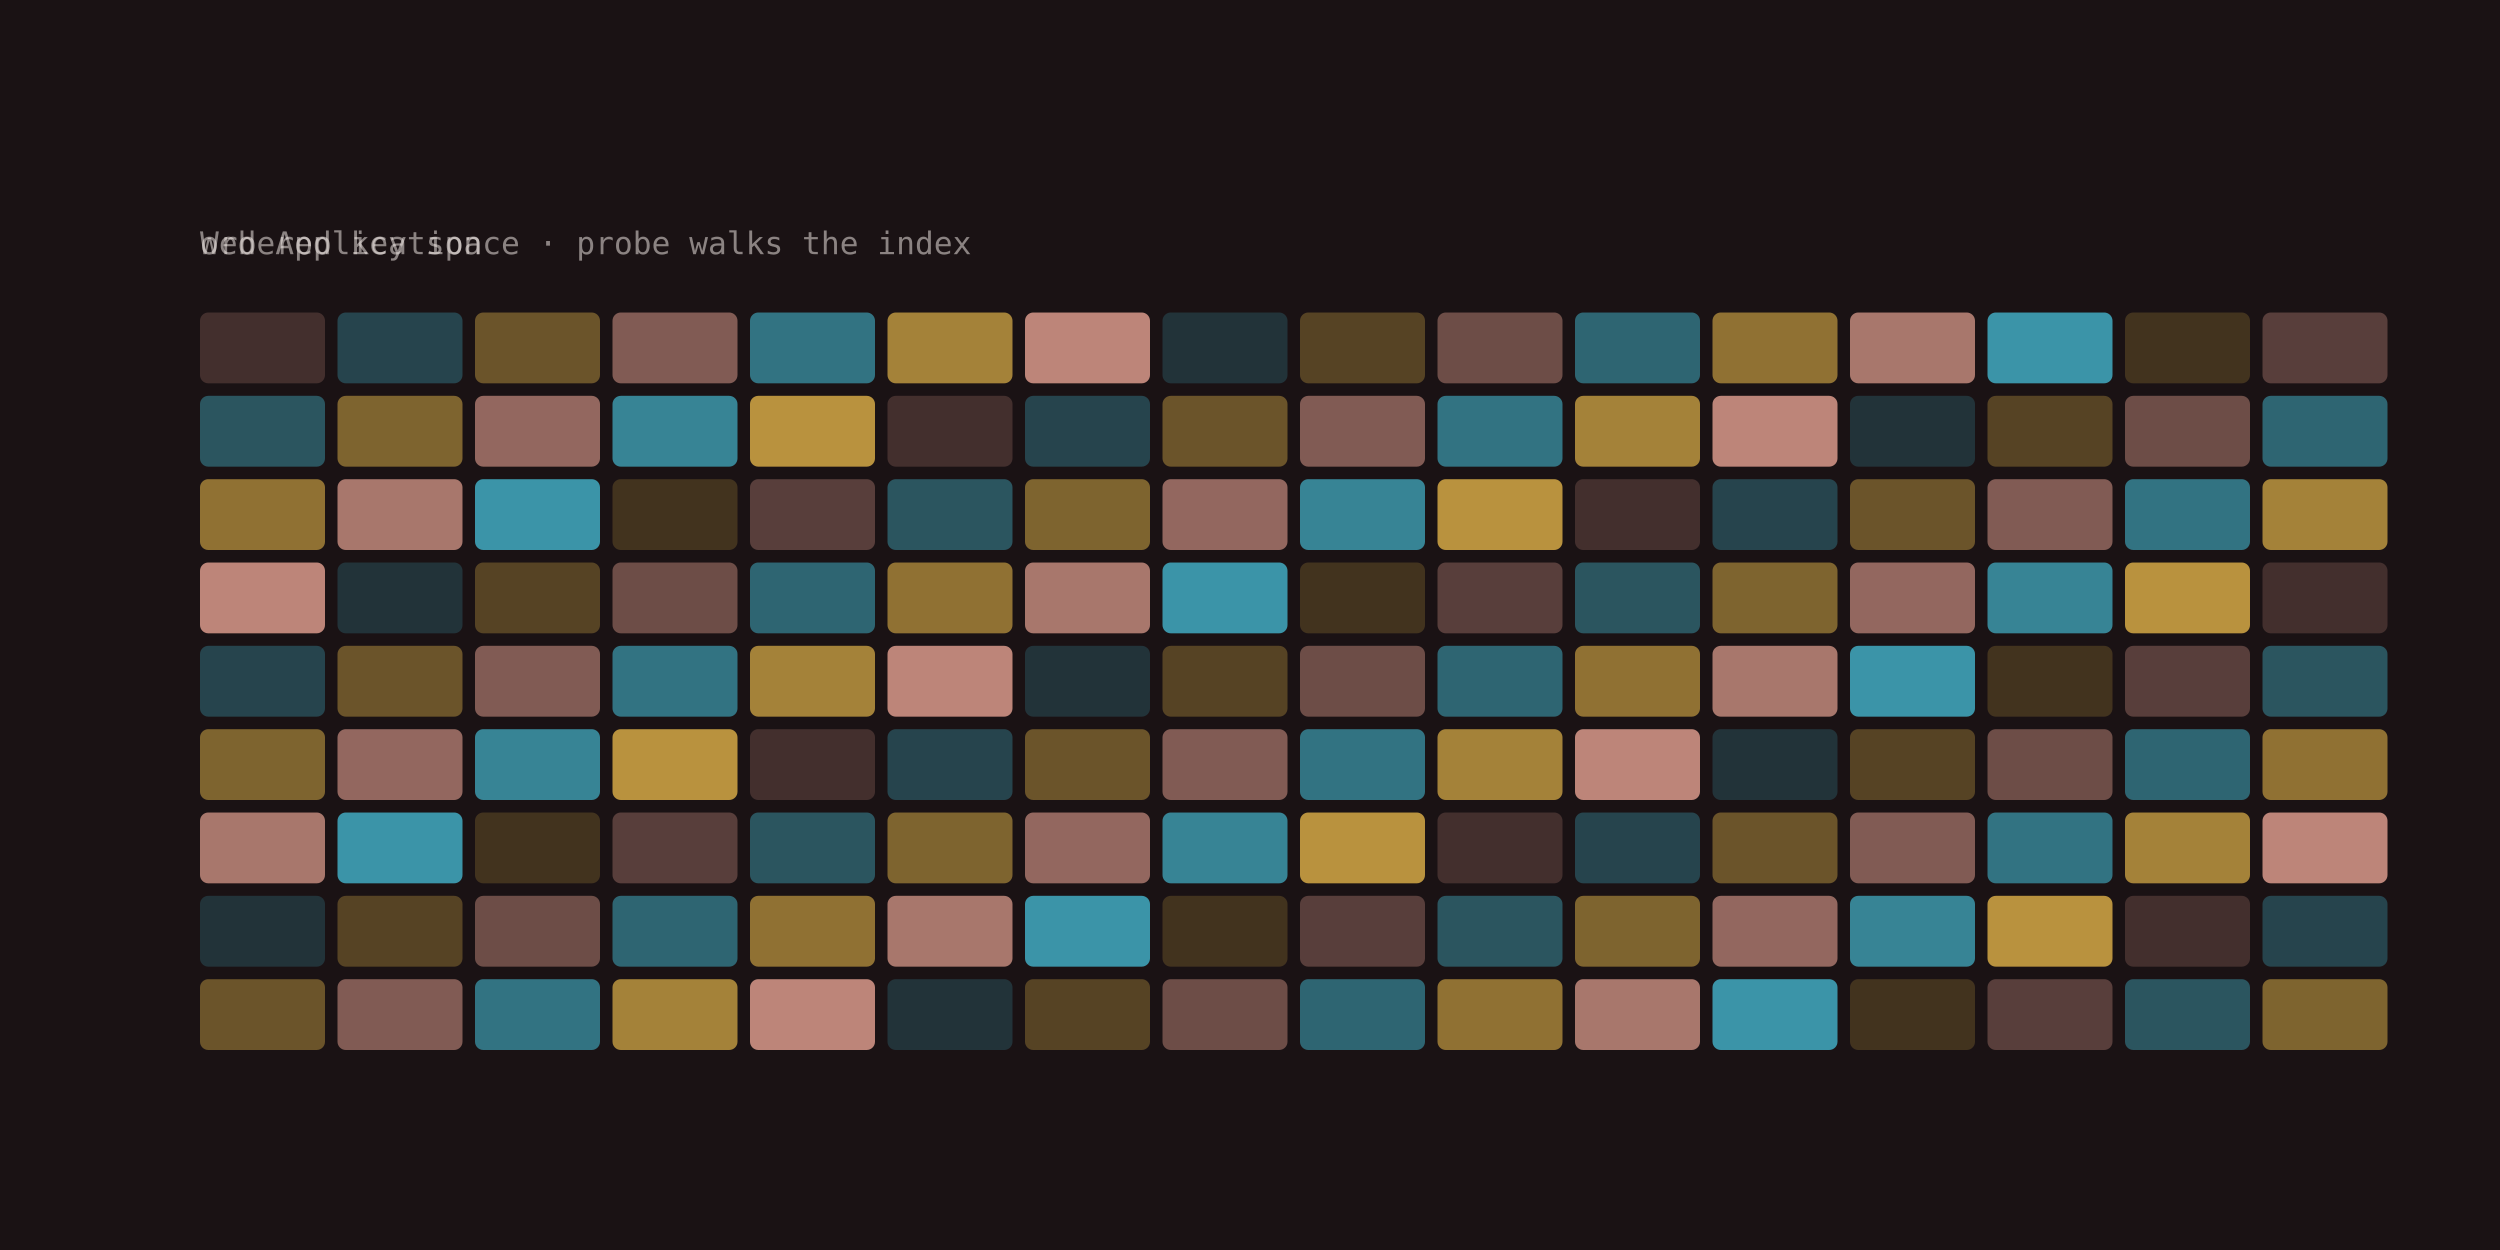
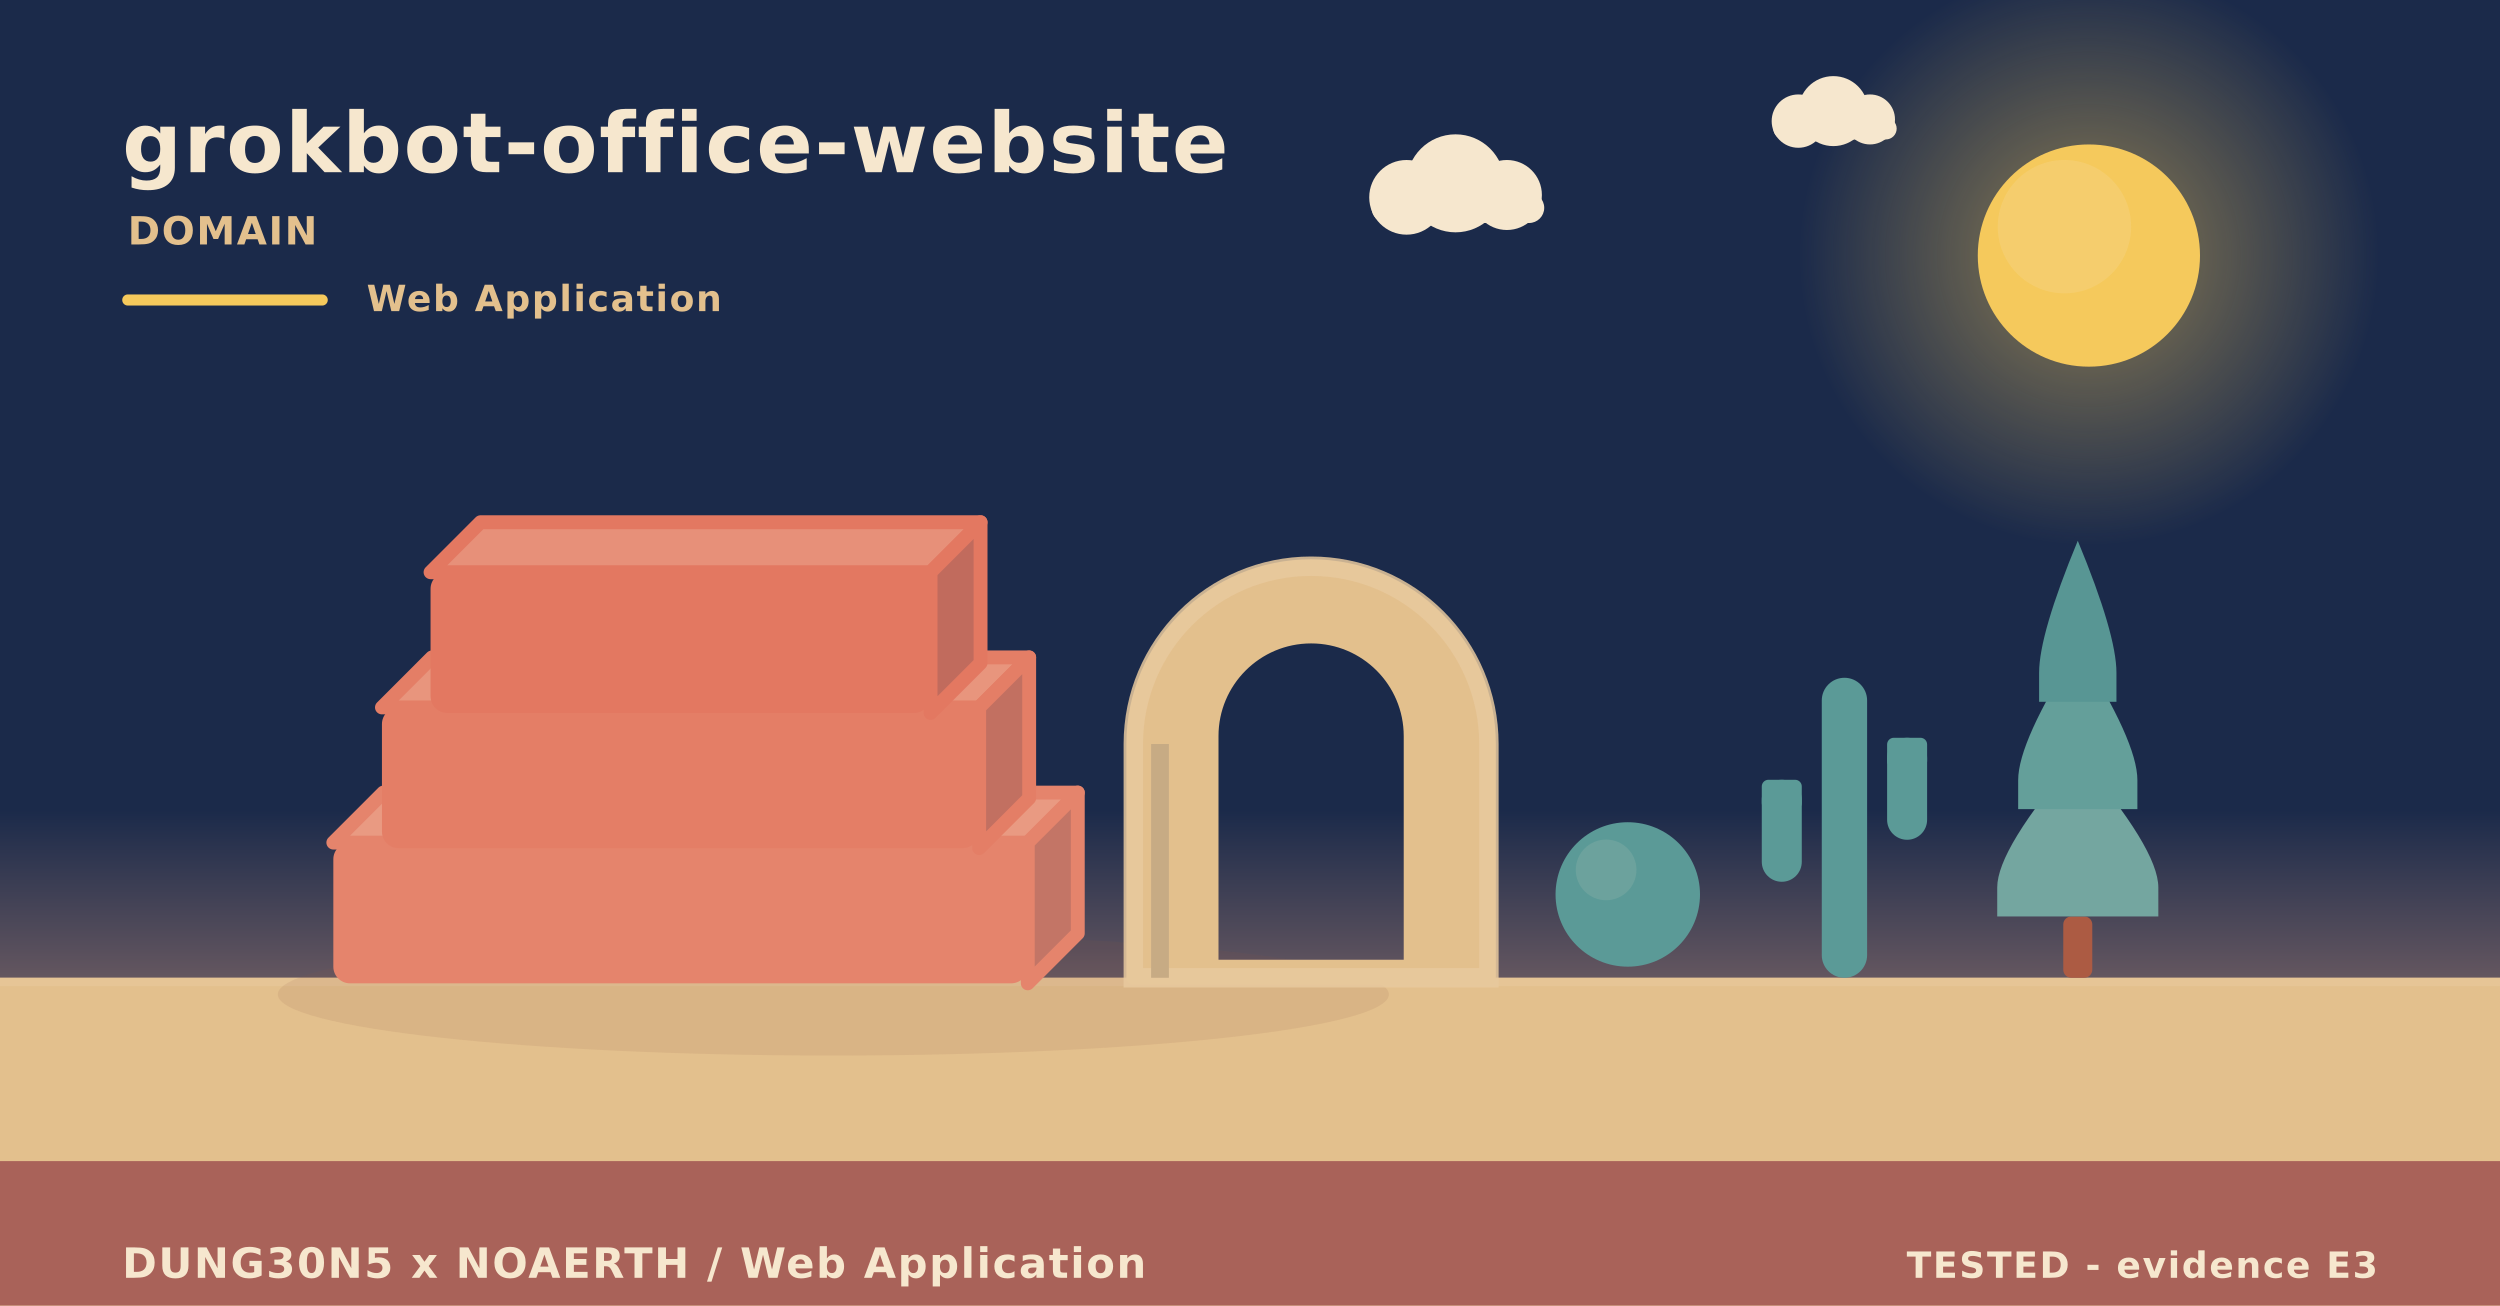
- <svg xmlns="http://www.w3.org/2000/svg" viewBox="0 0 1200 600" width="1200" height="600" role="img" aria-label="grokbot-office-website domain model">
-   <rect width="1200" height="600" fill="#1a1214" />
-   <defs>
-     <linearGradient id="gd" x1="0" y1="0" x2="1" y2="1">
-       <stop offset="0%" stop-color="#ffb4a2" />
-       <stop offset="100%" stop-color="#48cae4" />
-     </linearGradient>
-   </defs>
-   <rect x="96.00" y="150.00" width="60.00" height="34.00" rx="4.00" fill="#ffb4a2" opacity="0.18" />
-   <rect x="162.00" y="150.00" width="60.00" height="34.00" rx="4.00" fill="#48cae4" opacity="0.27" />
-   <rect x="228.00" y="150.00" width="60.00" height="34.00" rx="4.00" fill="#f9c74f" opacity="0.36" />
-   <rect x="294.00" y="150.00" width="60.00" height="34.00" rx="4.00" fill="#ffb4a2" opacity="0.45" />
-   <rect x="360.00" y="150.00" width="60.00" height="34.00" rx="4.00" fill="#48cae4" opacity="0.53" />
-   <rect x="426.00" y="150.00" width="60.00" height="34.00" rx="4.00" fill="#f9c74f" opacity="0.62" />
-   <rect x="492.00" y="150.00" width="60.00" height="34.00" rx="4.00" fill="#ffb4a2" opacity="0.71" />
-   <rect x="558.00" y="150.00" width="60.00" height="34.00" rx="4.00" fill="#48cae4" opacity="0.18" />
-   <rect x="624.00" y="150.00" width="60.00" height="34.00" rx="4.00" fill="#f9c74f" opacity="0.27" />
-   <rect x="690.00" y="150.00" width="60.00" height="34.00" rx="4.00" fill="#ffb4a2" opacity="0.36" />
-   <rect x="756.00" y="150.00" width="60.00" height="34.00" rx="4.00" fill="#48cae4" opacity="0.45" />
-   <rect x="822.00" y="150.00" width="60.00" height="34.00" rx="4.00" fill="#f9c74f" opacity="0.53" />
-   <rect x="888.00" y="150.00" width="60.00" height="34.00" rx="4.00" fill="#ffb4a2" opacity="0.62" />
-   <rect x="954.00" y="150.00" width="60.00" height="34.00" rx="4.00" fill="#48cae4" opacity="0.71" />
-   <rect x="1020.00" y="150.00" width="60.00" height="34.00" rx="4.00" fill="#f9c74f" opacity="0.18" />
-   <rect x="1086.00" y="150.00" width="60.00" height="34.00" rx="4.00" fill="#ffb4a2" opacity="0.27" />
-   <rect x="96.00" y="190.00" width="60.00" height="34.00" rx="4.00" fill="#48cae4" opacity="0.36" />
-   <rect x="162.00" y="190.00" width="60.00" height="34.00" rx="4.00" fill="#f9c74f" opacity="0.45" />
-   <rect x="228.00" y="190.00" width="60.00" height="34.00" rx="4.00" fill="#ffb4a2" opacity="0.53" />
-   <rect x="294.00" y="190.00" width="60.00" height="34.00" rx="4.00" fill="#48cae4" opacity="0.62" />
-   <rect x="360.00" y="190.00" width="60.00" height="34.00" rx="4.00" fill="#f9c74f" opacity="0.71" />
-   <rect x="426.00" y="190.00" width="60.00" height="34.00" rx="4.00" fill="#ffb4a2" opacity="0.18" />
-   <rect x="492.00" y="190.00" width="60.00" height="34.00" rx="4.00" fill="#48cae4" opacity="0.27" />
-   <rect x="558.00" y="190.00" width="60.00" height="34.00" rx="4.00" fill="#f9c74f" opacity="0.36" />
-   <rect x="624.00" y="190.00" width="60.00" height="34.00" rx="4.00" fill="#ffb4a2" opacity="0.45" />
-   <rect x="690.00" y="190.00" width="60.00" height="34.00" rx="4.00" fill="#48cae4" opacity="0.53" />
-   <rect x="756.00" y="190.00" width="60.00" height="34.00" rx="4.00" fill="#f9c74f" opacity="0.62" />
-   <rect x="822.00" y="190.00" width="60.00" height="34.00" rx="4.00" fill="#ffb4a2" opacity="0.71" />
-   <rect x="888.00" y="190.00" width="60.00" height="34.00" rx="4.00" fill="#48cae4" opacity="0.18" />
-   <rect x="954.00" y="190.00" width="60.00" height="34.00" rx="4.00" fill="#f9c74f" opacity="0.27" />
-   <rect x="1020.00" y="190.00" width="60.00" height="34.00" rx="4.00" fill="#ffb4a2" opacity="0.36" />
-   <rect x="1086.00" y="190.00" width="60.00" height="34.00" rx="4.00" fill="#48cae4" opacity="0.45" />
-   <rect x="96.00" y="230.00" width="60.00" height="34.00" rx="4.00" fill="#f9c74f" opacity="0.53" />
-   <rect x="162.00" y="230.00" width="60.00" height="34.00" rx="4.00" fill="#ffb4a2" opacity="0.62" />
-   <rect x="228.00" y="230.00" width="60.00" height="34.00" rx="4.00" fill="#48cae4" opacity="0.71" />
-   <rect x="294.00" y="230.00" width="60.00" height="34.00" rx="4.00" fill="#f9c74f" opacity="0.18" />
-   <rect x="360.00" y="230.00" width="60.00" height="34.00" rx="4.00" fill="#ffb4a2" opacity="0.27" />
-   <rect x="426.00" y="230.00" width="60.00" height="34.00" rx="4.00" fill="#48cae4" opacity="0.36" />
-   <rect x="492.00" y="230.00" width="60.00" height="34.00" rx="4.00" fill="#f9c74f" opacity="0.45" />
-   <rect x="558.00" y="230.00" width="60.00" height="34.00" rx="4.00" fill="#ffb4a2" opacity="0.53" />
-   <rect x="624.00" y="230.00" width="60.00" height="34.00" rx="4.00" fill="#48cae4" opacity="0.62" />
-   <rect x="690.00" y="230.00" width="60.00" height="34.00" rx="4.00" fill="#f9c74f" opacity="0.71" />
-   <rect x="756.00" y="230.00" width="60.00" height="34.00" rx="4.00" fill="#ffb4a2" opacity="0.18" />
-   <rect x="822.00" y="230.00" width="60.00" height="34.00" rx="4.00" fill="#48cae4" opacity="0.27" />
-   <rect x="888.00" y="230.00" width="60.00" height="34.00" rx="4.00" fill="#f9c74f" opacity="0.36" />
-   <rect x="954.00" y="230.00" width="60.00" height="34.00" rx="4.00" fill="#ffb4a2" opacity="0.45" />
-   <rect x="1020.00" y="230.00" width="60.00" height="34.00" rx="4.00" fill="#48cae4" opacity="0.53" />
-   <rect x="1086.00" y="230.00" width="60.00" height="34.00" rx="4.00" fill="#f9c74f" opacity="0.62" />
-   <rect x="96.00" y="270.00" width="60.00" height="34.00" rx="4.00" fill="#ffb4a2" opacity="0.71" />
-   <rect x="162.00" y="270.00" width="60.00" height="34.00" rx="4.00" fill="#48cae4" opacity="0.18" />
-   <rect x="228.00" y="270.00" width="60.00" height="34.00" rx="4.00" fill="#f9c74f" opacity="0.27" />
-   <rect x="294.00" y="270.00" width="60.00" height="34.00" rx="4.00" fill="#ffb4a2" opacity="0.36" />
-   <rect x="360.00" y="270.00" width="60.00" height="34.00" rx="4.00" fill="#48cae4" opacity="0.45" />
-   <rect x="426.00" y="270.00" width="60.00" height="34.00" rx="4.00" fill="#f9c74f" opacity="0.53" />
-   <rect x="492.00" y="270.00" width="60.00" height="34.00" rx="4.00" fill="#ffb4a2" opacity="0.62" />
-   <rect x="558.00" y="270.00" width="60.00" height="34.00" rx="4.00" fill="#48cae4" opacity="0.71" />
-   <rect x="624.00" y="270.00" width="60.00" height="34.00" rx="4.00" fill="#f9c74f" opacity="0.18" />
-   <rect x="690.00" y="270.00" width="60.00" height="34.00" rx="4.00" fill="#ffb4a2" opacity="0.27" />
-   <rect x="756.00" y="270.00" width="60.00" height="34.00" rx="4.00" fill="#48cae4" opacity="0.36" />
-   <rect x="822.00" y="270.00" width="60.00" height="34.00" rx="4.00" fill="#f9c74f" opacity="0.45" />
-   <rect x="888.00" y="270.00" width="60.00" height="34.00" rx="4.00" fill="#ffb4a2" opacity="0.53" />
-   <rect x="954.00" y="270.00" width="60.00" height="34.00" rx="4.00" fill="#48cae4" opacity="0.62" />
-   <rect x="1020.00" y="270.00" width="60.00" height="34.00" rx="4.00" fill="#f9c74f" opacity="0.71" />
-   <rect x="1086.00" y="270.00" width="60.00" height="34.00" rx="4.00" fill="#ffb4a2" opacity="0.18" />
-   <rect x="96.00" y="310.00" width="60.00" height="34.00" rx="4.00" fill="#48cae4" opacity="0.27" />
-   <rect x="162.00" y="310.00" width="60.00" height="34.00" rx="4.00" fill="#f9c74f" opacity="0.36" />
-   <rect x="228.00" y="310.00" width="60.00" height="34.00" rx="4.00" fill="#ffb4a2" opacity="0.45" />
-   <rect x="294.00" y="310.00" width="60.00" height="34.00" rx="4.00" fill="#48cae4" opacity="0.53" />
-   <rect x="360.00" y="310.00" width="60.00" height="34.00" rx="4.00" fill="#f9c74f" opacity="0.62" />
-   <rect x="426.00" y="310.00" width="60.00" height="34.00" rx="4.00" fill="#ffb4a2" opacity="0.71" />
-   <rect x="492.00" y="310.00" width="60.00" height="34.00" rx="4.00" fill="#48cae4" opacity="0.18" />
-   <rect x="558.00" y="310.00" width="60.00" height="34.00" rx="4.00" fill="#f9c74f" opacity="0.27" />
-   <rect x="624.00" y="310.00" width="60.00" height="34.00" rx="4.00" fill="#ffb4a2" opacity="0.36" />
-   <rect x="690.00" y="310.00" width="60.00" height="34.00" rx="4.00" fill="#48cae4" opacity="0.45" />
-   <rect x="756.00" y="310.00" width="60.00" height="34.00" rx="4.00" fill="#f9c74f" opacity="0.53" />
-   <rect x="822.00" y="310.00" width="60.00" height="34.00" rx="4.00" fill="#ffb4a2" opacity="0.62" />
-   <rect x="888.00" y="310.00" width="60.00" height="34.00" rx="4.00" fill="#48cae4" opacity="0.71" />
-   <rect x="954.00" y="310.00" width="60.00" height="34.00" rx="4.00" fill="#f9c74f" opacity="0.18" />
-   <rect x="1020.00" y="310.00" width="60.00" height="34.00" rx="4.00" fill="#ffb4a2" opacity="0.27" />
-   <rect x="1086.00" y="310.00" width="60.00" height="34.00" rx="4.00" fill="#48cae4" opacity="0.36" />
-   <rect x="96.00" y="350.00" width="60.00" height="34.00" rx="4.00" fill="#f9c74f" opacity="0.45" />
-   <rect x="162.00" y="350.00" width="60.00" height="34.00" rx="4.00" fill="#ffb4a2" opacity="0.53" />
-   <rect x="228.00" y="350.00" width="60.00" height="34.00" rx="4.00" fill="#48cae4" opacity="0.62" />
-   <rect x="294.00" y="350.00" width="60.00" height="34.00" rx="4.00" fill="#f9c74f" opacity="0.71" />
-   <rect x="360.00" y="350.00" width="60.00" height="34.00" rx="4.00" fill="#ffb4a2" opacity="0.18" />
-   <rect x="426.00" y="350.00" width="60.00" height="34.00" rx="4.00" fill="#48cae4" opacity="0.27" />
-   <rect x="492.00" y="350.00" width="60.00" height="34.00" rx="4.00" fill="#f9c74f" opacity="0.36" />
-   <rect x="558.00" y="350.00" width="60.00" height="34.00" rx="4.00" fill="#ffb4a2" opacity="0.45" />
-   <rect x="624.00" y="350.00" width="60.00" height="34.00" rx="4.00" fill="#48cae4" opacity="0.53" />
-   <rect x="690.00" y="350.00" width="60.00" height="34.00" rx="4.00" fill="#f9c74f" opacity="0.62" />
-   <rect x="756.00" y="350.00" width="60.00" height="34.00" rx="4.00" fill="#ffb4a2" opacity="0.71" />
-   <rect x="822.00" y="350.00" width="60.00" height="34.00" rx="4.00" fill="#48cae4" opacity="0.18" />
-   <rect x="888.00" y="350.00" width="60.00" height="34.00" rx="4.00" fill="#f9c74f" opacity="0.27" />
-   <rect x="954.00" y="350.00" width="60.00" height="34.00" rx="4.00" fill="#ffb4a2" opacity="0.36" />
-   <rect x="1020.00" y="350.00" width="60.00" height="34.00" rx="4.00" fill="#48cae4" opacity="0.45" />
-   <rect x="1086.00" y="350.00" width="60.00" height="34.00" rx="4.00" fill="#f9c74f" opacity="0.53" />
-   <rect x="96.00" y="390.00" width="60.00" height="34.00" rx="4.00" fill="#ffb4a2" opacity="0.62" />
-   <rect x="162.00" y="390.00" width="60.00" height="34.00" rx="4.00" fill="#48cae4" opacity="0.71" />
-   <rect x="228.00" y="390.00" width="60.00" height="34.00" rx="4.00" fill="#f9c74f" opacity="0.18" />
-   <rect x="294.00" y="390.00" width="60.00" height="34.00" rx="4.00" fill="#ffb4a2" opacity="0.27" />
-   <rect x="360.00" y="390.00" width="60.00" height="34.00" rx="4.00" fill="#48cae4" opacity="0.36" />
-   <rect x="426.00" y="390.00" width="60.00" height="34.00" rx="4.00" fill="#f9c74f" opacity="0.45" />
-   <rect x="492.00" y="390.00" width="60.00" height="34.00" rx="4.00" fill="#ffb4a2" opacity="0.53" />
-   <rect x="558.00" y="390.00" width="60.00" height="34.00" rx="4.00" fill="#48cae4" opacity="0.62" />
-   <rect x="624.00" y="390.00" width="60.00" height="34.00" rx="4.00" fill="#f9c74f" opacity="0.71" />
-   <rect x="690.00" y="390.00" width="60.00" height="34.00" rx="4.00" fill="#ffb4a2" opacity="0.18" />
-   <rect x="756.00" y="390.00" width="60.00" height="34.00" rx="4.00" fill="#48cae4" opacity="0.27" />
-   <rect x="822.00" y="390.00" width="60.00" height="34.00" rx="4.00" fill="#f9c74f" opacity="0.36" />
-   <rect x="888.00" y="390.00" width="60.00" height="34.00" rx="4.00" fill="#ffb4a2" opacity="0.45" />
-   <rect x="954.00" y="390.00" width="60.00" height="34.00" rx="4.00" fill="#48cae4" opacity="0.53" />
-   <rect x="1020.00" y="390.00" width="60.00" height="34.00" rx="4.00" fill="#f9c74f" opacity="0.62" />
-   <rect x="1086.00" y="390.00" width="60.00" height="34.00" rx="4.00" fill="#ffb4a2" opacity="0.71" />
-   <rect x="96.00" y="430.00" width="60.00" height="34.00" rx="4.00" fill="#48cae4" opacity="0.18" />
-   <rect x="162.00" y="430.00" width="60.00" height="34.00" rx="4.00" fill="#f9c74f" opacity="0.27" />
-   <rect x="228.00" y="430.00" width="60.00" height="34.00" rx="4.00" fill="#ffb4a2" opacity="0.36" />
-   <rect x="294.00" y="430.00" width="60.00" height="34.00" rx="4.00" fill="#48cae4" opacity="0.45" />
-   <rect x="360.00" y="430.00" width="60.00" height="34.00" rx="4.00" fill="#f9c74f" opacity="0.53" />
-   <rect x="426.00" y="430.00" width="60.00" height="34.00" rx="4.00" fill="#ffb4a2" opacity="0.62" />
-   <rect x="492.00" y="430.00" width="60.00" height="34.00" rx="4.00" fill="#48cae4" opacity="0.71" />
-   <rect x="558.00" y="430.00" width="60.00" height="34.00" rx="4.00" fill="#f9c74f" opacity="0.18" />
-   <rect x="624.00" y="430.00" width="60.00" height="34.00" rx="4.00" fill="#ffb4a2" opacity="0.27" />
-   <rect x="690.00" y="430.00" width="60.00" height="34.00" rx="4.00" fill="#48cae4" opacity="0.36" />
-   <rect x="756.00" y="430.00" width="60.00" height="34.00" rx="4.00" fill="#f9c74f" opacity="0.45" />
-   <rect x="822.00" y="430.00" width="60.00" height="34.00" rx="4.00" fill="#ffb4a2" opacity="0.53" />
-   <rect x="888.00" y="430.00" width="60.00" height="34.00" rx="4.00" fill="#48cae4" opacity="0.62" />
-   <rect x="954.00" y="430.00" width="60.00" height="34.00" rx="4.00" fill="#f9c74f" opacity="0.71" />
-   <rect x="1020.00" y="430.00" width="60.00" height="34.00" rx="4.00" fill="#ffb4a2" opacity="0.18" />
-   <rect x="1086.00" y="430.00" width="60.00" height="34.00" rx="4.00" fill="#48cae4" opacity="0.27" />
-   <rect x="96.00" y="470.00" width="60.00" height="34.00" rx="4.00" fill="#f9c74f" opacity="0.36" />
-   <rect x="162.00" y="470.00" width="60.00" height="34.00" rx="4.00" fill="#ffb4a2" opacity="0.45" />
-   <rect x="228.00" y="470.00" width="60.00" height="34.00" rx="4.00" fill="#48cae4" opacity="0.53" />
-   <rect x="294.00" y="470.00" width="60.00" height="34.00" rx="4.00" fill="#f9c74f" opacity="0.62" />
-   <rect x="360.00" y="470.00" width="60.00" height="34.00" rx="4.00" fill="#ffb4a2" opacity="0.71" />
-   <rect x="426.00" y="470.00" width="60.00" height="34.00" rx="4.00" fill="#48cae4" opacity="0.18" />
-   <rect x="492.00" y="470.00" width="60.00" height="34.00" rx="4.00" fill="#f9c74f" opacity="0.27" />
-   <rect x="558.00" y="470.00" width="60.00" height="34.00" rx="4.00" fill="#ffb4a2" opacity="0.36" />
-   <rect x="624.00" y="470.00" width="60.00" height="34.00" rx="4.00" fill="#48cae4" opacity="0.45" />
-   <rect x="690.00" y="470.00" width="60.00" height="34.00" rx="4.00" fill="#f9c74f" opacity="0.53" />
-   <rect x="756.00" y="470.00" width="60.00" height="34.00" rx="4.00" fill="#ffb4a2" opacity="0.62" />
-   <rect x="822.00" y="470.00" width="60.00" height="34.00" rx="4.00" fill="#48cae4" opacity="0.71" />
-   <rect x="888.00" y="470.00" width="60.00" height="34.00" rx="4.00" fill="#f9c74f" opacity="0.18" />
-   <rect x="954.00" y="470.00" width="60.00" height="34.00" rx="4.00" fill="#ffb4a2" opacity="0.27" />
-   <rect x="1020.00" y="470.00" width="60.00" height="34.00" rx="4.00" fill="#48cae4" opacity="0.36" />
-   <rect x="1086.00" y="470.00" width="60.00" height="34.00" rx="4.00" fill="#f9c74f" opacity="0.45" />
-   <text x="96" y="122" font-family="ui-monospace,Menlo,monospace" font-size="15" fill="rgba(253,244,240,0.500)">ordered key space · probe walks the index</text>
-   <text x="96" y="122" font-family="ui-monospace,Menlo,monospace" font-size="15" fill="rgba(253,244,240,0.500)">Web Application</text>
+ <svg xmlns="http://www.w3.org/2000/svg" width="900" height="470" viewBox="0 0 900 470" role="img" aria-label="grokbot-office-website - the problem it addresses">
+   <linearGradient id="skym" x1="0" y1="0" x2="0" y2="1">
+     <stop offset="0" stop-color="#1b2a4a" />
+     <stop offset="0.62" stop-color="#1b2a4a" />
+     <stop offset="1" stop-color="#f3ad8a" />
+   </linearGradient>
+   <rect width="900" height="470" fill="url(#skym)" />
+   <radialGradient id="sunm">
+     <stop offset="0.35" stop-color="#f5c95c" stop-opacity="0.34" />
+     <stop offset="1" stop-color="#f5c95c" stop-opacity="0" />
+   </radialGradient>
+   <circle cx="752" cy="92" r="104" fill="url(#sunm)" />
+   <circle cx="752" cy="92" r="40" fill="#f5c95c" />
+   <circle cx="743.2" cy="81.6" r="24" fill="#f5d27e" opacity="0.5" />
+   <g>
+     <circle cx="524" cy="66" r="17.64" fill="#f6e7ce" />
+     <circle cx="506.36" cy="71.04" r="13.44" fill="#f6e7ce" />
+     <circle cx="542.48" cy="70.2" r="12.6" fill="#f6e7ce" />
+     <rect x="493.76" y="69.36" width="62.16" height="10.92" rx="5.46" fill="#f6e7ce" />
+   </g>
+   <g>
+     <circle cx="660" cy="40" r="12.6" fill="#f6e7ce" />
+     <circle cx="647.4" cy="43.6" r="9.6" fill="#f6e7ce" />
+     <circle cx="673.2" cy="43" r="9" fill="#f6e7ce" />
+     <rect x="638.4" y="42.4" width="44.4" height="7.8" rx="3.9" fill="#f6e7ce" />
+   </g>
+   <rect x="0" y="352" width="900" height="118" fill="#e3c08d" />
+   <rect x="0" y="352" width="900" height="3" fill="#e6c596" />
+   <text x="44" y="62" font-family="Verdana,DejaVu Sans,sans-serif" font-size="30" font-weight="700" letter-spacing="0.6" fill="#f6e7ce" text-anchor="start">grokbot-office-website</text>
+   <text x="46" y="88" font-family="Verdana,DejaVu Sans,sans-serif" font-size="14" font-weight="700" letter-spacing="0.6" fill="#e3c08d" text-anchor="start">DOMAIN</text>
+   <rect x="44" y="106" width="74" height="4" rx="2" fill="#f5c95c" />
+   <text x="132" y="112" font-family="Verdana,DejaVu Sans,sans-serif" font-size="13" font-weight="700" letter-spacing="0.6" fill="#e3c08d" text-anchor="start">Web Application</text>
+   <ellipse cx="300" cy="358" rx="200" ry="22" fill="rgba(138,90,68,0.11)" />
+   <path d="M120,303.33 L370,303.33 L388,285.33 L138,285.33 Z" fill="#e99a82" stroke="#e5846c" stroke-width="5" stroke-linejoin="round" />
+   <path d="M370,303.33 L388,285.33 L388,336 L370,354 Z" fill="#c37566" stroke="#e5846c" stroke-width="5" stroke-linejoin="round" />
+   <rect x="120" y="303.33" width="250" height="50.67" rx="6" fill="#e5846c" />
+   <path d="M137.5,254.67 L352.5,254.67 L370.5,236.67 L155.5,236.67 Z" fill="#e8957d" stroke="#e47e66" stroke-width="5" stroke-linejoin="round" />
+   <path d="M352.5,254.67 L370.5,236.67 L370.5,287.33 L352.5,305.33 Z" fill="#c27061" stroke="#e47e66" stroke-width="5" stroke-linejoin="round" />
+   <rect x="137.5" y="254.67" width="215" height="50.67" rx="6" fill="#e47e66" />
+   <path d="M155,206 L335,206 L353,188 L173,188 Z" fill="#e79079" stroke="#e37861" stroke-width="5" stroke-linejoin="round" />
+   <path d="M335,206 L353,188 L353,238.67 L335,256.67 Z" fill="#c16b5d" stroke="#e37861" stroke-width="5" stroke-linejoin="round" />
+   <rect x="155" y="206" width="180" height="50.67" rx="6" fill="#e37861" />
+   <path d="M408,352 L408,267.84 A64,64 0 0 1 536,267.84 L536,352 Z M436.16,348 L436.16,264.97 A35.84,35.84 0 0 1 507.84,264.97 L507.84,348 Z" fill="#e3c08d" fill-rule="evenodd" stroke="#e3c08d" stroke-width="5" stroke-linejoin="round" />
+   <path d="M408,352 L408,267.84 A64,64 0 0 1 536,267.84 L536,352 Z" fill="none" stroke="#e8c99d" stroke-width="7" stroke-linecap="round" opacity="0.85" />
+   <rect x="414.4" y="267.84" width="6.4" height="84.16" fill="#c7ab84" />
+   <circle cx="586" cy="322" r="26" fill="#5b9a97" />
+   <circle cx="578.2" cy="313.16" r="10.92" fill="#7aa9a2" opacity="0.55" />
+   <rect x="655.84" y="244" width="16.32" height="108" rx="8.16" fill="#5b9a97" />
+   <rect x="634.24" y="280.72" width="14.4" height="36.72" rx="7.2" fill="#5b9a97" />
+   <rect x="634.24" y="280.72" width="14.4" height="10.8" rx="2.4" fill="#5b9a97" />
+   <rect x="679.36" y="265.6" width="14.4" height="36.72" rx="7.2" fill="#5b9a97" />
+   <rect x="679.36" y="265.6" width="14.4" height="10.8" rx="2.4" fill="#5b9a97" />
+   <rect x="742.78" y="329.92" width="10.44" height="22.08" rx="2.9" fill="#ac5b43" />
+   <path d="M748,271.96 Q719,305.58 719,319.49 Q719,329.92 719,329.92 L777,329.92 Q777,329.92 777,319.49 Q777,305.58 748,271.96 Z" fill="#74a6a0" />
+   <path d="M748,233.32 Q726.54,266.94 726.54,280.85 Q726.54,291.28 726.54,291.28 L769.46,291.28 Q769.46,291.28 769.46,280.85 Q769.46,266.94 748,233.32 Z" fill="#649f9a" />
+   <path d="M748,194.68 Q734.08,228.3 734.08,242.21 Q734.08,252.64 734.08,252.64 L761.92,252.64 Q761.92,252.64 761.92,242.21 Q761.92,228.3 748,194.68 Z" fill="#589694" />
+   <rect x="0" y="418" width="900" height="52" rx="0" fill="#a65c56" opacity="0.94" />
+   <text x="44" y="460" font-family="Verdana,DejaVu Sans,sans-serif" font-size="15" font-weight="700" letter-spacing="0.6" fill="#f6e7ce" text-anchor="start">DUNG30N5 x NOAERTH  /  Web Application</text>
+   <text x="856" y="460" font-family="Verdana,DejaVu Sans,sans-serif" font-size="13" font-weight="700" letter-spacing="0.6" fill="#f6e7ce" text-anchor="end">TESTED  -  evidence E3</text>
</svg>
